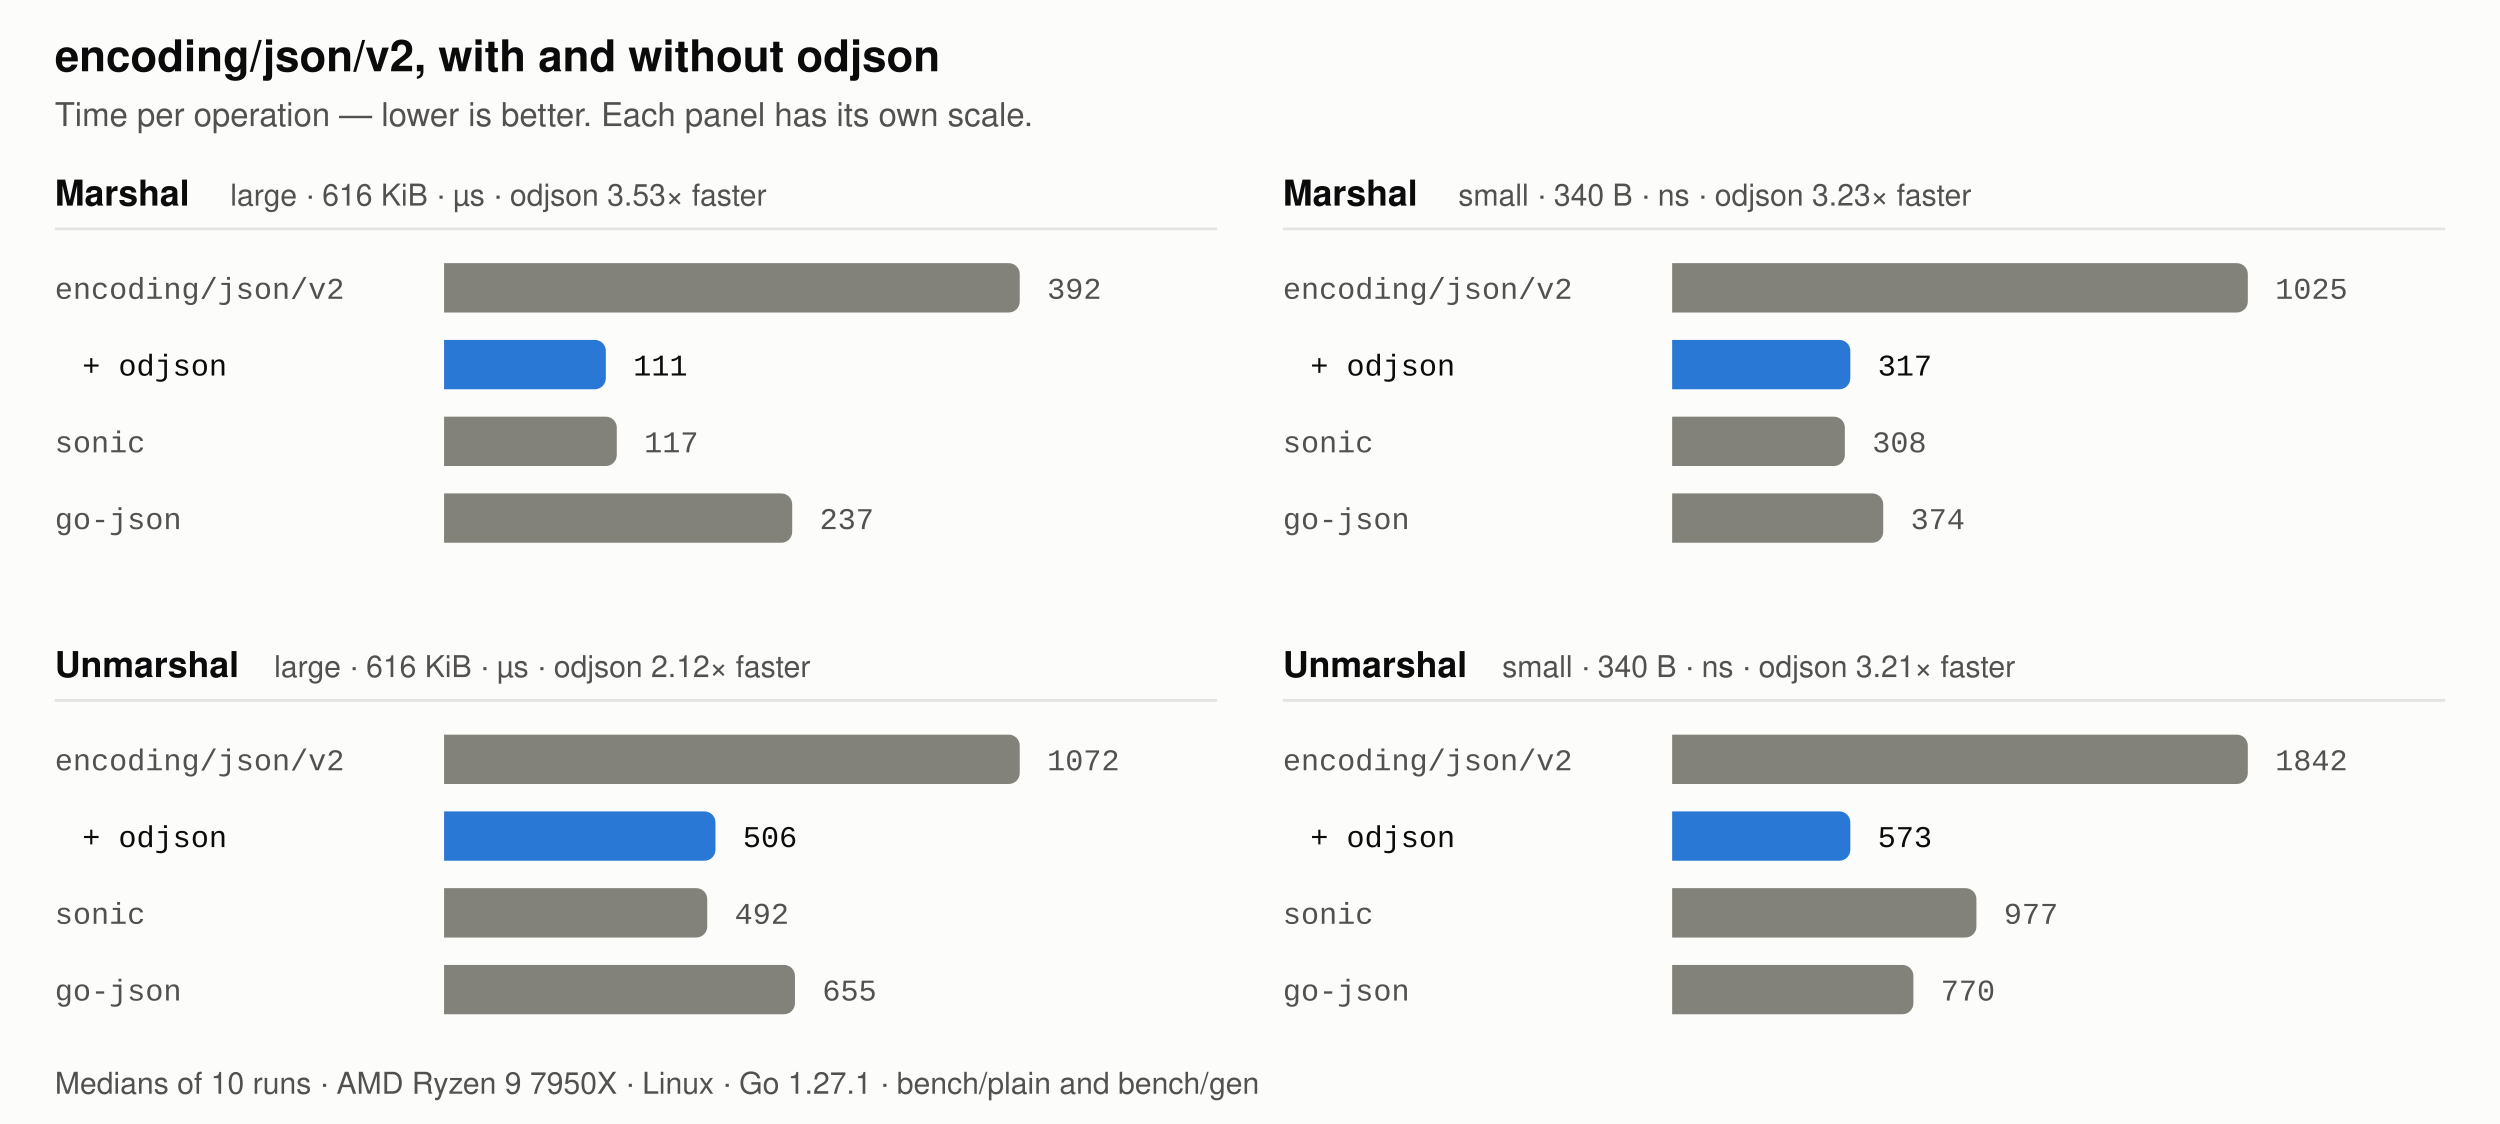
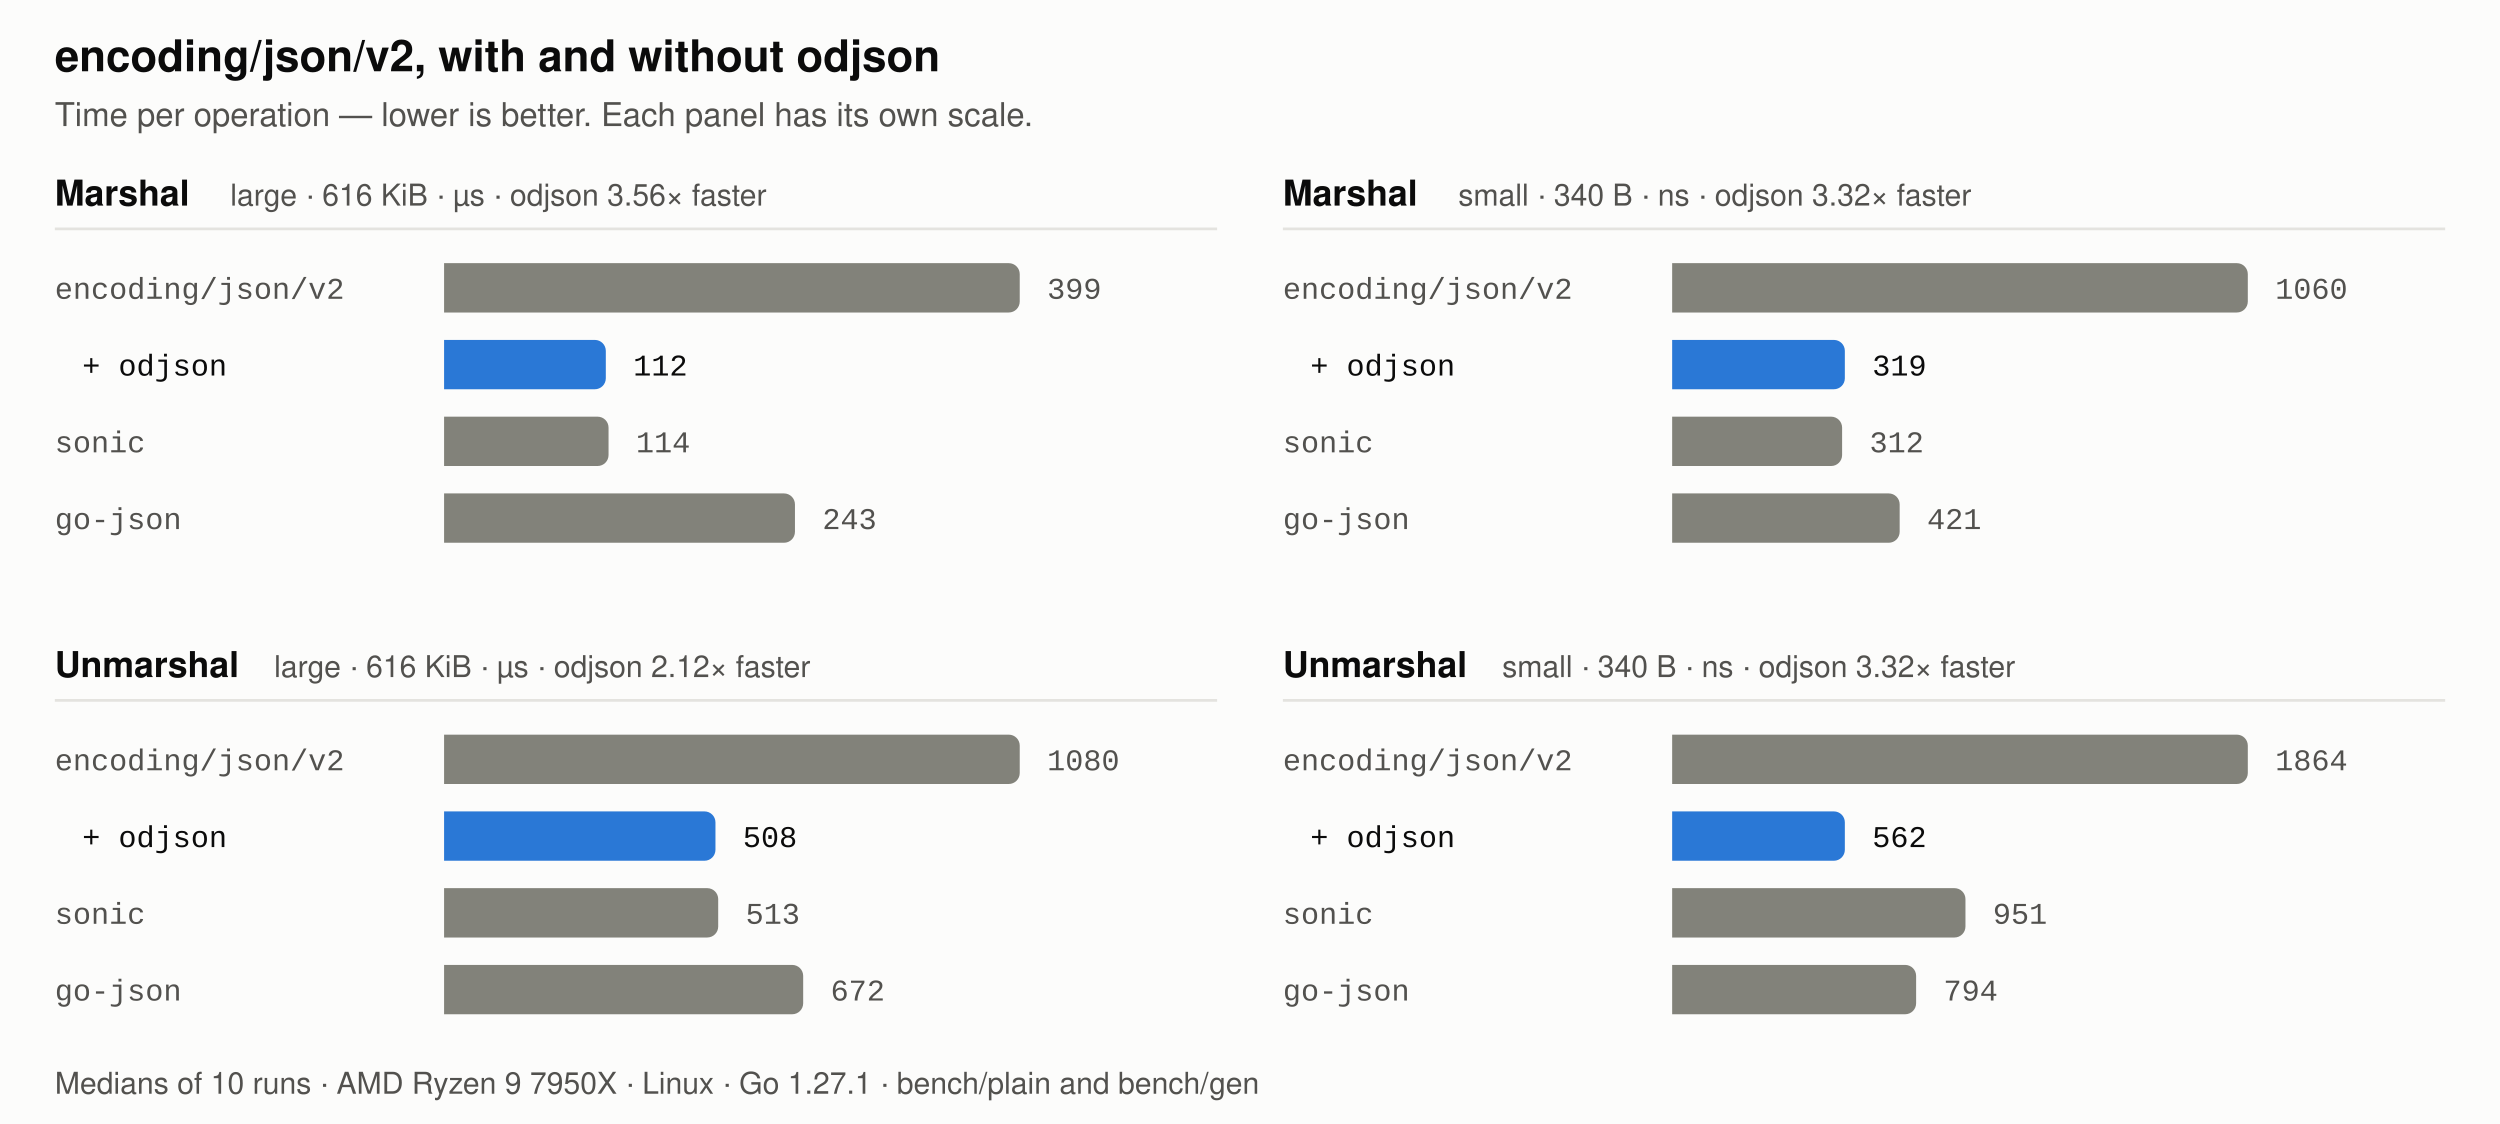
- <svg xmlns="http://www.w3.org/2000/svg" width="912" height="410" viewBox="0 0 912 410" role="img" aria-label="Benchmark comparison, lower is better. Marshal large · 616 KiB: encoding/json/v2 392 µs, + odjson 111 µs, sonic 117 µs, go-json 237 µs. Marshal small · 340 B: encoding/json/v2 1025 ns, + odjson 317 ns, sonic 308 ns, go-json 374 ns. Unmarshal large · 616 KiB: encoding/json/v2 1072 µs, + odjson 506 µs, sonic 492 µs, go-json 655 µs. Unmarshal small · 340 B: encoding/json/v2 1842 ns, + odjson 573 ns, sonic 977 ns, go-json 770 ns.">
+ <svg xmlns="http://www.w3.org/2000/svg" width="912" height="410" viewBox="0 0 912 410" role="img" aria-label="Benchmark comparison, lower is better. Marshal large · 616 KiB: encoding/json/v2 399 µs, + odjson 112 µs, sonic 114 µs, go-json 243 µs. Marshal small · 340 B: encoding/json/v2 1060 ns, + odjson 319 ns, sonic 312 ns, go-json 421 ns. Unmarshal large · 616 KiB: encoding/json/v2 1080 µs, + odjson 508 µs, sonic 513 µs, go-json 672 µs. Unmarshal small · 340 B: encoding/json/v2 1864 ns, + odjson 562 ns, sonic 951 ns, go-json 794 ns.">
  <style>
text{font-family:-apple-system,BlinkMacSystemFont,"Segoe UI",Helvetica,Arial,sans-serif}
.mono{font-family:ui-monospace,SFMono-Regular,Menlo,Consolas,"Liberation Mono",monospace}
.t1{fill:#0b0b0b}.t2{fill:#52514e}
</style>
  <rect width="912" height="410" fill="#fcfcfb" />
  <text class="t1" x="20" y="26" font-size="16" font-weight="600">encoding/json/v2, with and without odjson</text>
  <text class="t2" x="20" y="46" font-size="12">Time per operation — lower is better. Each panel has its own scale.</text>
  <text class="t1" x="20" y="75" font-size="13" font-weight="600">Marshal</text>
-   <text class="t2" x="84" y="75" font-size="11">large · 616 KiB · µs · odjson 3.53× faster</text>
+   <text class="t2" x="84" y="75" font-size="11">large · 616 KiB · µs · odjson 3.56× faster</text>
  <rect x="20" y="83" width="424" height="1" fill="#e4e3df" />
  <text class="mono t2" x="20" y="109" font-size="11">encoding/json/v2</text>
  <path d="M162 96 h206 a4 4 0 0 1 4 4 v10 a4 4 0 0 1 -4 4 h-206 z" fill="#82827a" />
-   <text class="mono t2" x="382" y="109" font-size="11">392</text>
+   <text class="mono t2" x="382" y="109" font-size="11">399</text>
  <text class="mono t1" x="30" y="137" font-size="11">+ odjson</text>
  <path d="M162 124 h55 a4 4 0 0 1 4 4 v10 a4 4 0 0 1 -4 4 h-55 z" fill="#2a78d6" />
-   <text class="mono t1" x="231" y="137" font-size="11">111</text>
+   <text class="mono t1" x="231" y="137" font-size="11">112</text>
  <text class="mono t2" x="20" y="165" font-size="11">sonic</text>
-   <path d="M162 152 h59 a4 4 0 0 1 4 4 v10 a4 4 0 0 1 -4 4 h-59 z" fill="#82827a" />
-   <text class="mono t2" x="235" y="165" font-size="11">117</text>
+   <path d="M162 152 h56 a4 4 0 0 1 4 4 v10 a4 4 0 0 1 -4 4 h-56 z" fill="#82827a" />
+   <text class="mono t2" x="232" y="165" font-size="11">114</text>
  <text class="mono t2" x="20" y="193" font-size="11">go-json</text>
-   <path d="M162 180 h123 a4 4 0 0 1 4 4 v10 a4 4 0 0 1 -4 4 h-123 z" fill="#82827a" />
-   <text class="mono t2" x="299" y="193" font-size="11">237</text>
+   <path d="M162 180 h124 a4 4 0 0 1 4 4 v10 a4 4 0 0 1 -4 4 h-124 z" fill="#82827a" />
+   <text class="mono t2" x="300" y="193" font-size="11">243</text>
  <text class="t1" x="468" y="75" font-size="13" font-weight="600">Marshal</text>
-   <text class="t2" x="532" y="75" font-size="11">small · 340 B · ns · odjson 3.23× faster</text>
+   <text class="t2" x="532" y="75" font-size="11">small · 340 B · ns · odjson 3.32× faster</text>
  <rect x="468" y="83" width="424" height="1" fill="#e4e3df" />
  <text class="mono t2" x="468" y="109" font-size="11">encoding/json/v2</text>
  <path d="M610 96 h206 a4 4 0 0 1 4 4 v10 a4 4 0 0 1 -4 4 h-206 z" fill="#82827a" />
-   <text class="mono t2" x="830" y="109" font-size="11">1025</text>
+   <text class="mono t2" x="830" y="109" font-size="11">1060</text>
  <text class="mono t1" x="478" y="137" font-size="11">+ odjson</text>
-   <path d="M610 124 h61 a4 4 0 0 1 4 4 v10 a4 4 0 0 1 -4 4 h-61 z" fill="#2a78d6" />
-   <text class="mono t1" x="685" y="137" font-size="11">317</text>
+   <path d="M610 124 h59 a4 4 0 0 1 4 4 v10 a4 4 0 0 1 -4 4 h-59 z" fill="#2a78d6" />
+   <text class="mono t1" x="683" y="137" font-size="11">319</text>
  <text class="mono t2" x="468" y="165" font-size="11">sonic</text>
-   <path d="M610 152 h59 a4 4 0 0 1 4 4 v10 a4 4 0 0 1 -4 4 h-59 z" fill="#82827a" />
-   <text class="mono t2" x="683" y="165" font-size="11">308</text>
+   <path d="M610 152 h58 a4 4 0 0 1 4 4 v10 a4 4 0 0 1 -4 4 h-58 z" fill="#82827a" />
+   <text class="mono t2" x="682" y="165" font-size="11">312</text>
  <text class="mono t2" x="468" y="193" font-size="11">go-json</text>
-   <path d="M610 180 h73 a4 4 0 0 1 4 4 v10 a4 4 0 0 1 -4 4 h-73 z" fill="#82827a" />
-   <text class="mono t2" x="697" y="193" font-size="11">374</text>
+   <path d="M610 180 h79 a4 4 0 0 1 4 4 v10 a4 4 0 0 1 -4 4 h-79 z" fill="#82827a" />
+   <text class="mono t2" x="703" y="193" font-size="11">421</text>
  <text class="t1" x="20" y="247" font-size="13" font-weight="600">Unmarshal</text>
  <text class="t2" x="100" y="247" font-size="11">large · 616 KiB · µs · odjson 2.12× faster</text>
  <rect x="20" y="255" width="424" height="1" fill="#e4e3df" />
  <text class="mono t2" x="20" y="281" font-size="11">encoding/json/v2</text>
  <path d="M162 268 h206 a4 4 0 0 1 4 4 v10 a4 4 0 0 1 -4 4 h-206 z" fill="#82827a" />
-   <text class="mono t2" x="382" y="281" font-size="11">1072</text>
+   <text class="mono t2" x="382" y="281" font-size="11">1080</text>
  <text class="mono t1" x="30" y="309" font-size="11">+ odjson</text>
  <path d="M162 296 h95 a4 4 0 0 1 4 4 v10 a4 4 0 0 1 -4 4 h-95 z" fill="#2a78d6" />
-   <text class="mono t1" x="271" y="309" font-size="11">506</text>
+   <text class="mono t1" x="271" y="309" font-size="11">508</text>
  <text class="mono t2" x="20" y="337" font-size="11">sonic</text>
-   <path d="M162 324 h92 a4 4 0 0 1 4 4 v10 a4 4 0 0 1 -4 4 h-92 z" fill="#82827a" />
-   <text class="mono t2" x="268" y="337" font-size="11">492</text>
+   <path d="M162 324 h96 a4 4 0 0 1 4 4 v10 a4 4 0 0 1 -4 4 h-96 z" fill="#82827a" />
+   <text class="mono t2" x="272" y="337" font-size="11">513</text>
  <text class="mono t2" x="20" y="365" font-size="11">go-json</text>
-   <path d="M162 352 h124 a4 4 0 0 1 4 4 v10 a4 4 0 0 1 -4 4 h-124 z" fill="#82827a" />
-   <text class="mono t2" x="300" y="365" font-size="11">655</text>
+   <path d="M162 352 h127 a4 4 0 0 1 4 4 v10 a4 4 0 0 1 -4 4 h-127 z" fill="#82827a" />
+   <text class="mono t2" x="303" y="365" font-size="11">672</text>
  <text class="t1" x="468" y="247" font-size="13" font-weight="600">Unmarshal</text>
-   <text class="t2" x="548" y="247" font-size="11">small · 340 B · ns · odjson 3.21× faster</text>
+   <text class="t2" x="548" y="247" font-size="11">small · 340 B · ns · odjson 3.32× faster</text>
  <rect x="468" y="255" width="424" height="1" fill="#e4e3df" />
  <text class="mono t2" x="468" y="281" font-size="11">encoding/json/v2</text>
  <path d="M610 268 h206 a4 4 0 0 1 4 4 v10 a4 4 0 0 1 -4 4 h-206 z" fill="#82827a" />
-   <text class="mono t2" x="830" y="281" font-size="11">1842</text>
+   <text class="mono t2" x="830" y="281" font-size="11">1864</text>
  <text class="mono t1" x="478" y="309" font-size="11">+ odjson</text>
-   <path d="M610 296 h61 a4 4 0 0 1 4 4 v10 a4 4 0 0 1 -4 4 h-61 z" fill="#2a78d6" />
-   <text class="mono t1" x="685" y="309" font-size="11">573</text>
+   <path d="M610 296 h59 a4 4 0 0 1 4 4 v10 a4 4 0 0 1 -4 4 h-59 z" fill="#2a78d6" />
+   <text class="mono t1" x="683" y="309" font-size="11">562</text>
  <text class="mono t2" x="468" y="337" font-size="11">sonic</text>
-   <path d="M610 324 h107 a4 4 0 0 1 4 4 v10 a4 4 0 0 1 -4 4 h-107 z" fill="#82827a" />
-   <text class="mono t2" x="731" y="337" font-size="11">977</text>
+   <path d="M610 324 h103 a4 4 0 0 1 4 4 v10 a4 4 0 0 1 -4 4 h-103 z" fill="#82827a" />
+   <text class="mono t2" x="727" y="337" font-size="11">951</text>
  <text class="mono t2" x="468" y="365" font-size="11">go-json</text>
-   <path d="M610 352 h84 a4 4 0 0 1 4 4 v10 a4 4 0 0 1 -4 4 h-84 z" fill="#82827a" />
-   <text class="mono t2" x="708" y="365" font-size="11">770</text>
+   <path d="M610 352 h85 a4 4 0 0 1 4 4 v10 a4 4 0 0 1 -4 4 h-85 z" fill="#82827a" />
+   <text class="mono t2" x="709" y="365" font-size="11">794</text>
  <text class="t2" x="20" y="399" font-size="11">Medians of 10 runs · AMD Ryzen 9 7950X · Linux · Go 1.27.1 · bench/plain and bench/gen</text>
</svg>
